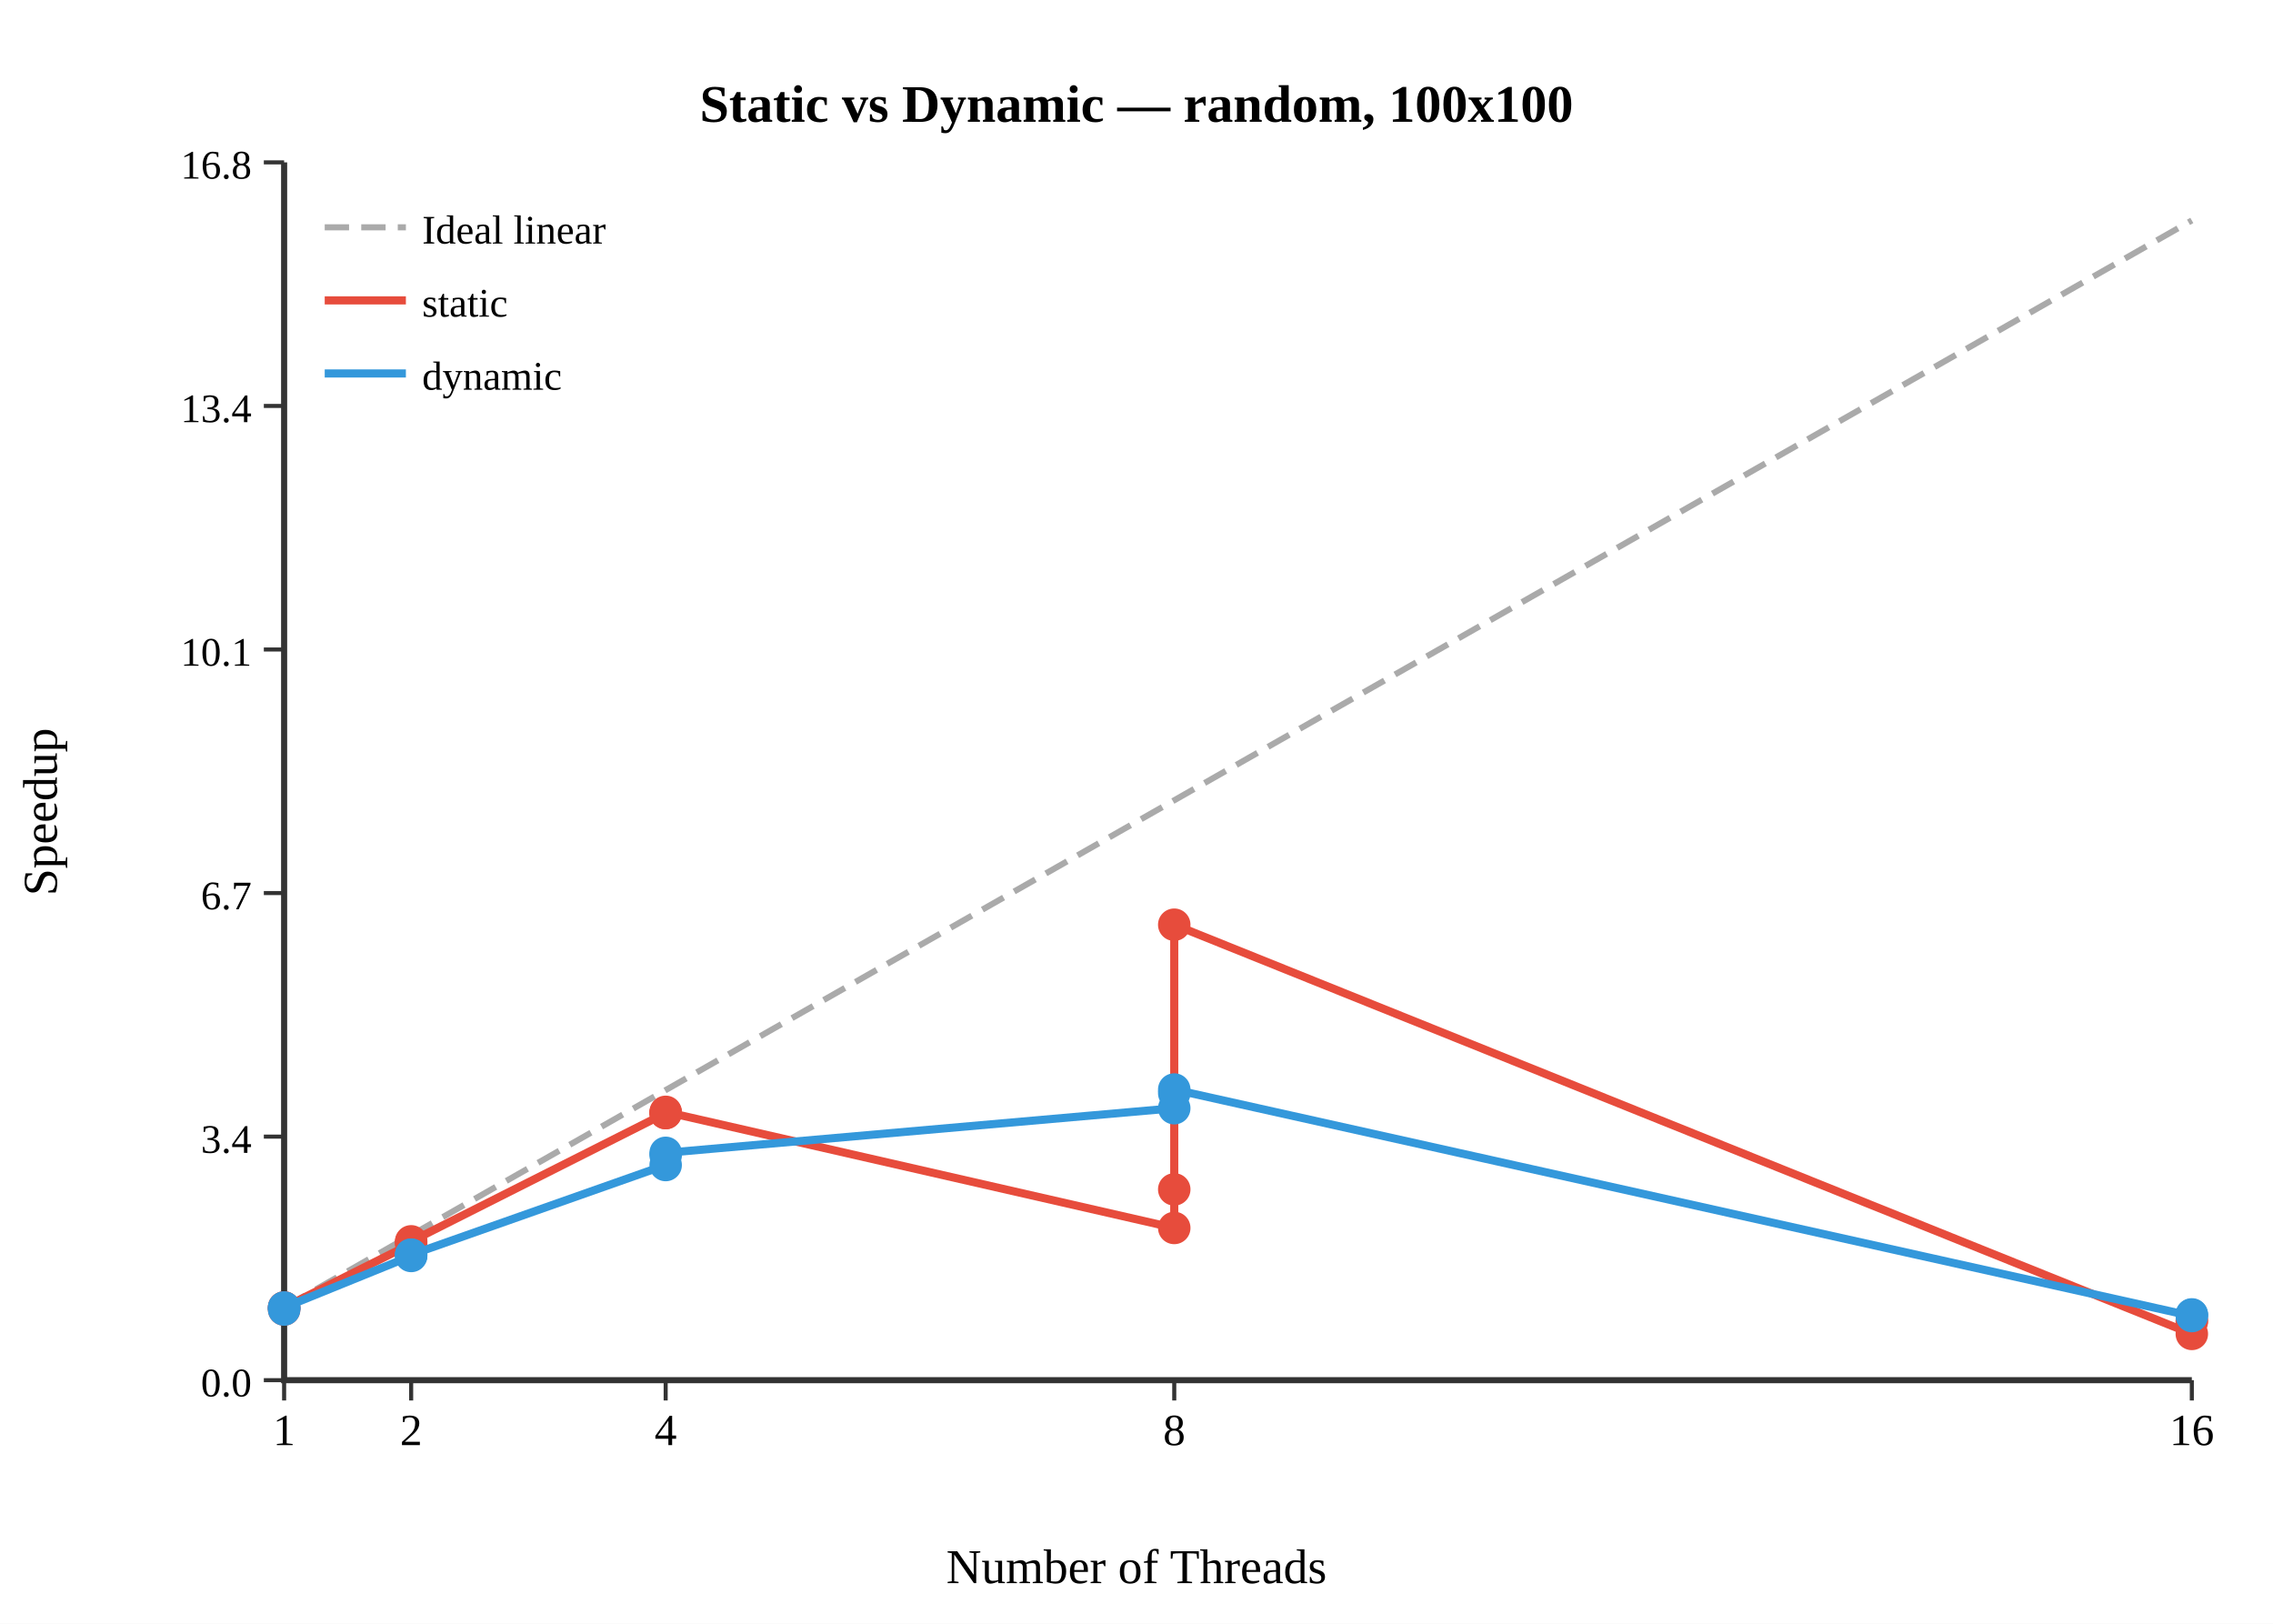
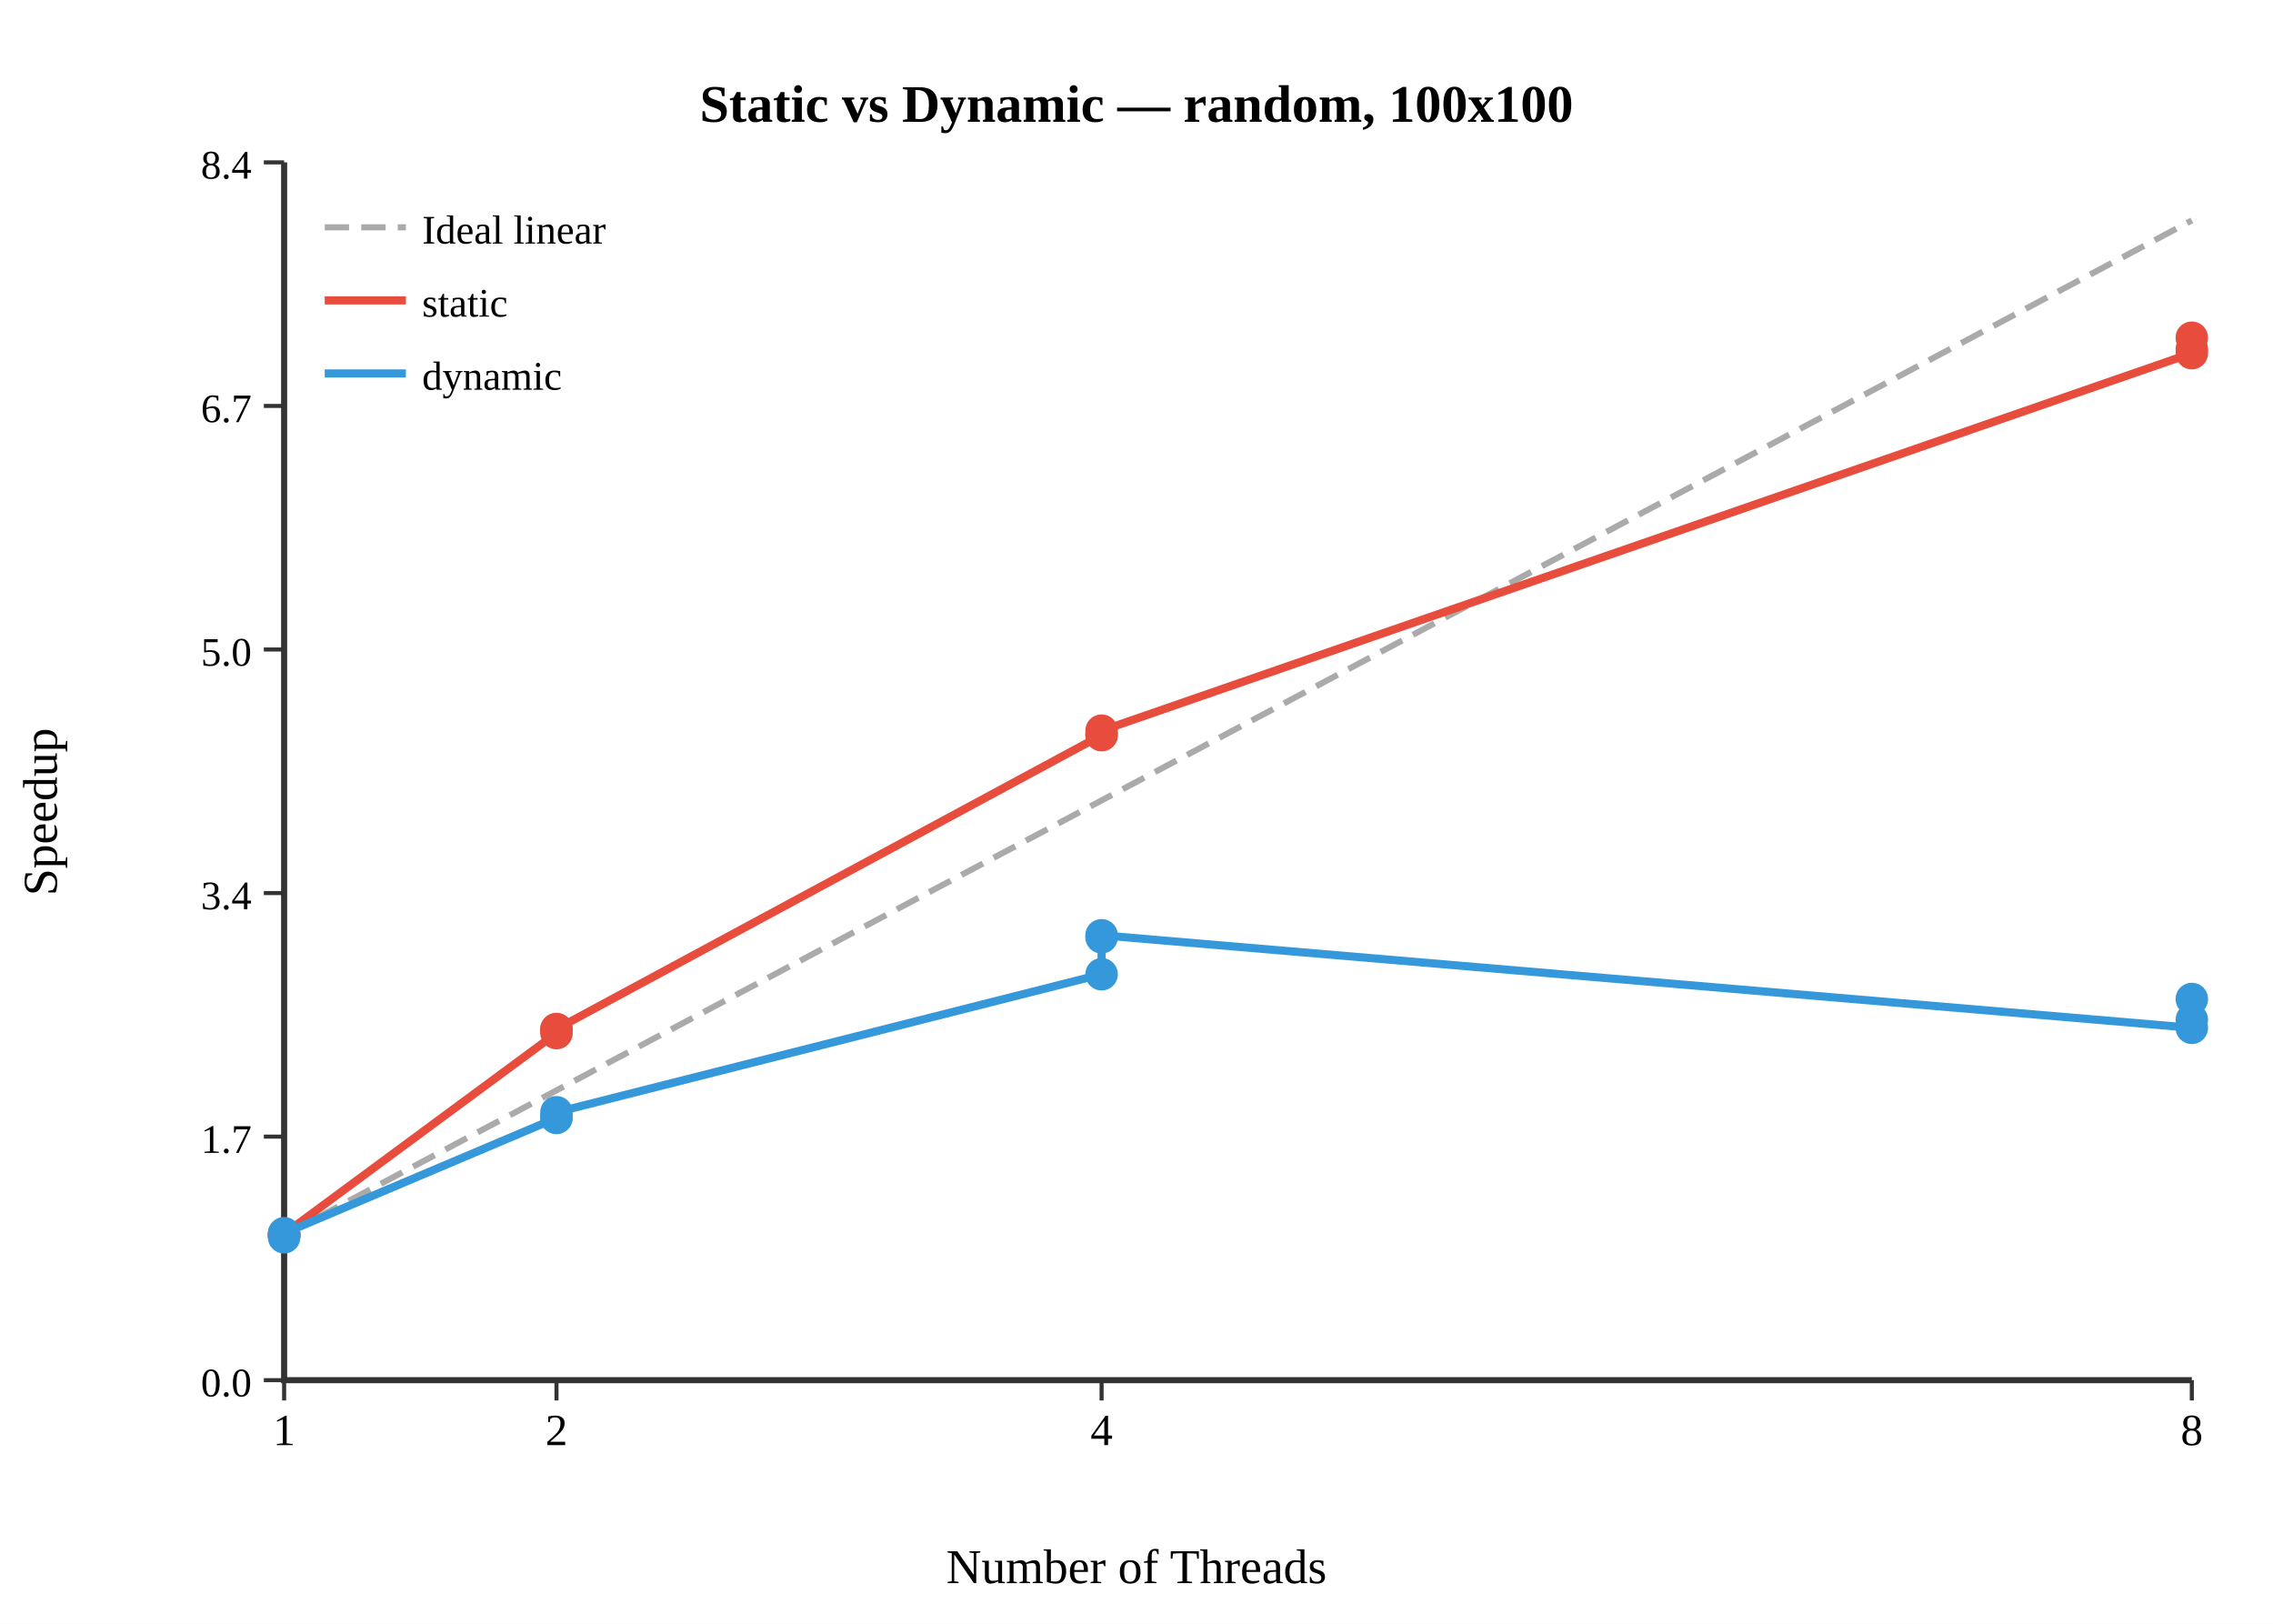
<svg xmlns="http://www.w3.org/2000/svg" viewBox="0 0 560 400">
  <rect width="560" height="400" fill="white" />
  <text x="280" y="30" text-anchor="middle" font-size="13" font-weight="bold">Static vs Dynamic — random, 100x100</text>
  <path d="M70.0,40.0 L70.0,340.0 L540.0,340.0" stroke="#333" fill="none" stroke-width="1.5" />
  <line x1="70.0" y1="340.0" x2="70.0" y2="345.0" stroke="#333" />
  <text x="70.0" y="356.0" text-anchor="middle" font-size="11">1</text>
-   <line x1="101.3" y1="340.0" x2="101.3" y2="345.0" stroke="#333" />
-   <text x="101.3" y="356.0" text-anchor="middle" font-size="11">2</text>
-   <line x1="164.0" y1="340.0" x2="164.0" y2="345.0" stroke="#333" />
-   <text x="164.0" y="356.0" text-anchor="middle" font-size="11">4</text>
-   <line x1="289.3" y1="340.0" x2="289.3" y2="345.0" stroke="#333" />
-   <text x="289.3" y="356.0" text-anchor="middle" font-size="11">8</text>
+   <line x1="137.1" y1="340.0" x2="137.1" y2="345.0" stroke="#333" />
+   <text x="137.1" y="356.0" text-anchor="middle" font-size="11">2</text>
+   <line x1="271.4" y1="340.0" x2="271.4" y2="345.0" stroke="#333" />
+   <text x="271.4" y="356.0" text-anchor="middle" font-size="11">4</text>
  <line x1="540.0" y1="340.0" x2="540.0" y2="345.0" stroke="#333" />
-   <text x="540.0" y="356.0" text-anchor="middle" font-size="11">16</text>
+   <text x="540.0" y="356.0" text-anchor="middle" font-size="11">8</text>
  <line x1="70.0" y1="340.0" x2="65.0" y2="340.0" stroke="#333" />
  <text x="62.0" y="344.0" text-anchor="end" font-size="10">0.0</text>
  <line x1="70.0" y1="280.0" x2="65.0" y2="280.0" stroke="#333" />
-   <text x="62.0" y="284.0" text-anchor="end" font-size="10">3.4</text>
+   <text x="62.0" y="284.0" text-anchor="end" font-size="10">1.7</text>
  <line x1="70.0" y1="220.0" x2="65.0" y2="220.0" stroke="#333" />
-   <text x="62.0" y="224.0" text-anchor="end" font-size="10">6.7</text>
+   <text x="62.0" y="224.0" text-anchor="end" font-size="10">3.4</text>
  <line x1="70.0" y1="160.0" x2="65.0" y2="160.0" stroke="#333" />
-   <text x="62.0" y="164.0" text-anchor="end" font-size="10">10.1</text>
+   <text x="62.0" y="164.0" text-anchor="end" font-size="10">5.0</text>
  <line x1="70.0" y1="100.0" x2="65.0" y2="100.0" stroke="#333" />
-   <text x="62.0" y="104.0" text-anchor="end" font-size="10">13.4</text>
+   <text x="62.0" y="104.0" text-anchor="end" font-size="10">6.7</text>
  <line x1="70.0" y1="40.0" x2="65.0" y2="40.0" stroke="#333" />
-   <text x="62.0" y="44.0" text-anchor="end" font-size="10">16.8</text>
-   <line x1="70.0" y1="322.1" x2="540.0" y2="54.3" stroke="#aaa" stroke-dasharray="6,3" stroke-width="1.5" />
-   <path d="M70.0,322.6 L70.0,322.1 L70.0,322.1 L101.3,306.4 L101.3,306.0 L101.3,305.8 L164.0,274.2 L164.0,274.2 L164.0,273.9 L289.3,302.5 L289.3,293.0 L289.3,227.8 L540.0,328.6 L540.0,325.6 L540.0,325.3" stroke="#e74c3c" fill="none" stroke-width="2" />
-   <circle cx="70.0" cy="322.6" r="4" fill="#e74c3c" />
-   <circle cx="70.0" cy="322.1" r="4" fill="#e74c3c" />
-   <circle cx="70.0" cy="322.1" r="4" fill="#e74c3c" />
-   <circle cx="101.3" cy="306.4" r="4" fill="#e74c3c" />
-   <circle cx="101.3" cy="306.0" r="4" fill="#e74c3c" />
-   <circle cx="101.3" cy="305.8" r="4" fill="#e74c3c" />
-   <circle cx="164.0" cy="274.2" r="4" fill="#e74c3c" />
-   <circle cx="164.0" cy="274.2" r="4" fill="#e74c3c" />
-   <circle cx="164.0" cy="273.9" r="4" fill="#e74c3c" />
-   <circle cx="289.3" cy="302.5" r="4" fill="#e74c3c" />
-   <circle cx="289.3" cy="293.0" r="4" fill="#e74c3c" />
-   <circle cx="289.3" cy="227.8" r="4" fill="#e74c3c" />
-   <circle cx="540.0" cy="328.6" r="4" fill="#e74c3c" />
-   <circle cx="540.0" cy="325.6" r="4" fill="#e74c3c" />
-   <circle cx="540.0" cy="325.3" r="4" fill="#e74c3c" />
-   <path d="M70.0,322.6 L70.0,322.2 L70.0,322.1 L101.3,309.4 L101.3,309.1 L101.3,309.1 L164.0,287.0 L164.0,284.6 L164.0,284.0 L289.3,273.0 L289.3,269.3 L289.3,268.4 L540.0,324.2 L540.0,323.9 L540.0,323.8" stroke="#3498db" fill="none" stroke-width="2" />
-   <circle cx="70.0" cy="322.6" r="4" fill="#3498db" />
-   <circle cx="70.0" cy="322.2" r="4" fill="#3498db" />
-   <circle cx="70.0" cy="322.1" r="4" fill="#3498db" />
-   <circle cx="101.3" cy="309.4" r="4" fill="#3498db" />
-   <circle cx="101.3" cy="309.1" r="4" fill="#3498db" />
-   <circle cx="101.3" cy="309.1" r="4" fill="#3498db" />
-   <circle cx="164.0" cy="287.0" r="4" fill="#3498db" />
-   <circle cx="164.0" cy="284.6" r="4" fill="#3498db" />
-   <circle cx="164.0" cy="284.0" r="4" fill="#3498db" />
-   <circle cx="289.3" cy="273.0" r="4" fill="#3498db" />
-   <circle cx="289.3" cy="269.3" r="4" fill="#3498db" />
-   <circle cx="289.3" cy="268.4" r="4" fill="#3498db" />
-   <circle cx="540.0" cy="324.2" r="4" fill="#3498db" />
-   <circle cx="540.0" cy="323.9" r="4" fill="#3498db" />
-   <circle cx="540.0" cy="323.8" r="4" fill="#3498db" />
+   <text x="62.0" y="44.0" text-anchor="end" font-size="10">8.4</text>
+   <line x1="70.0" y1="304.3" x2="540.0" y2="54.3" stroke="#aaa" stroke-dasharray="6,3" stroke-width="1.5" />
+   <path d="M70.0,304.3 L70.0,304.3 L70.0,304.0 L137.1,254.5 L137.1,253.6 L137.1,253.5 L271.4,181.1 L271.4,181.0 L271.4,180.0 L540.0,87.0 L540.0,86.0 L540.0,83.2" stroke="#e74c3c" fill="none" stroke-width="2" />
+   <circle cx="70.0" cy="304.3" r="4" fill="#e74c3c" />
+   <circle cx="70.0" cy="304.3" r="4" fill="#e74c3c" />
+   <circle cx="70.0" cy="304.0" r="4" fill="#e74c3c" />
+   <circle cx="137.1" cy="254.5" r="4" fill="#e74c3c" />
+   <circle cx="137.1" cy="253.6" r="4" fill="#e74c3c" />
+   <circle cx="137.1" cy="253.5" r="4" fill="#e74c3c" />
+   <circle cx="271.4" cy="181.1" r="4" fill="#e74c3c" />
+   <circle cx="271.4" cy="181.0" r="4" fill="#e74c3c" />
+   <circle cx="271.4" cy="180.0" r="4" fill="#e74c3c" />
+   <circle cx="540.0" cy="87.0" r="4" fill="#e74c3c" />
+   <circle cx="540.0" cy="86.0" r="4" fill="#e74c3c" />
+   <circle cx="540.0" cy="83.2" r="4" fill="#e74c3c" />
+   <path d="M70.0,304.8 L70.0,304.3 L70.0,303.8 L137.1,275.4 L137.1,275.1 L137.1,274.0 L271.4,240.0 L271.4,230.9 L271.4,230.4 L540.0,253.2 L540.0,251.2 L540.0,246.1" stroke="#3498db" fill="none" stroke-width="2" />
+   <circle cx="70.0" cy="304.8" r="4" fill="#3498db" />
+   <circle cx="70.0" cy="304.3" r="4" fill="#3498db" />
+   <circle cx="70.0" cy="303.8" r="4" fill="#3498db" />
+   <circle cx="137.1" cy="275.4" r="4" fill="#3498db" />
+   <circle cx="137.1" cy="275.1" r="4" fill="#3498db" />
+   <circle cx="137.1" cy="274.0" r="4" fill="#3498db" />
+   <circle cx="271.4" cy="240.0" r="4" fill="#3498db" />
+   <circle cx="271.4" cy="230.9" r="4" fill="#3498db" />
+   <circle cx="271.4" cy="230.4" r="4" fill="#3498db" />
+   <circle cx="540.0" cy="253.2" r="4" fill="#3498db" />
+   <circle cx="540.0" cy="251.2" r="4" fill="#3498db" />
+   <circle cx="540.0" cy="246.1" r="4" fill="#3498db" />
  <g transform="translate(80,50)">
    <line x1="0" y1="6" x2="20" y2="6" stroke="#aaa" stroke-dasharray="6,3" stroke-width="1.5" />
    <text x="24" y="10" font-size="10">Ideal linear</text>
  </g>
  <g transform="translate(80,68)">
    <line x1="0" y1="6" x2="20" y2="6" stroke="#e74c3c" stroke-width="2" />
    <text x="24" y="10" font-size="10">static</text>
  </g>
  <g transform="translate(80,86)">
    <line x1="0" y1="6" x2="20" y2="6" stroke="#3498db" stroke-width="2" />
    <text x="24" y="10" font-size="10">dynamic</text>
  </g>
  <text x="280" y="390" text-anchor="middle" font-size="12">Number of Threads</text>
  <text x="14" y="200" text-anchor="middle" font-size="12" transform="rotate(-90 14 200)">Speedup</text>
</svg>
